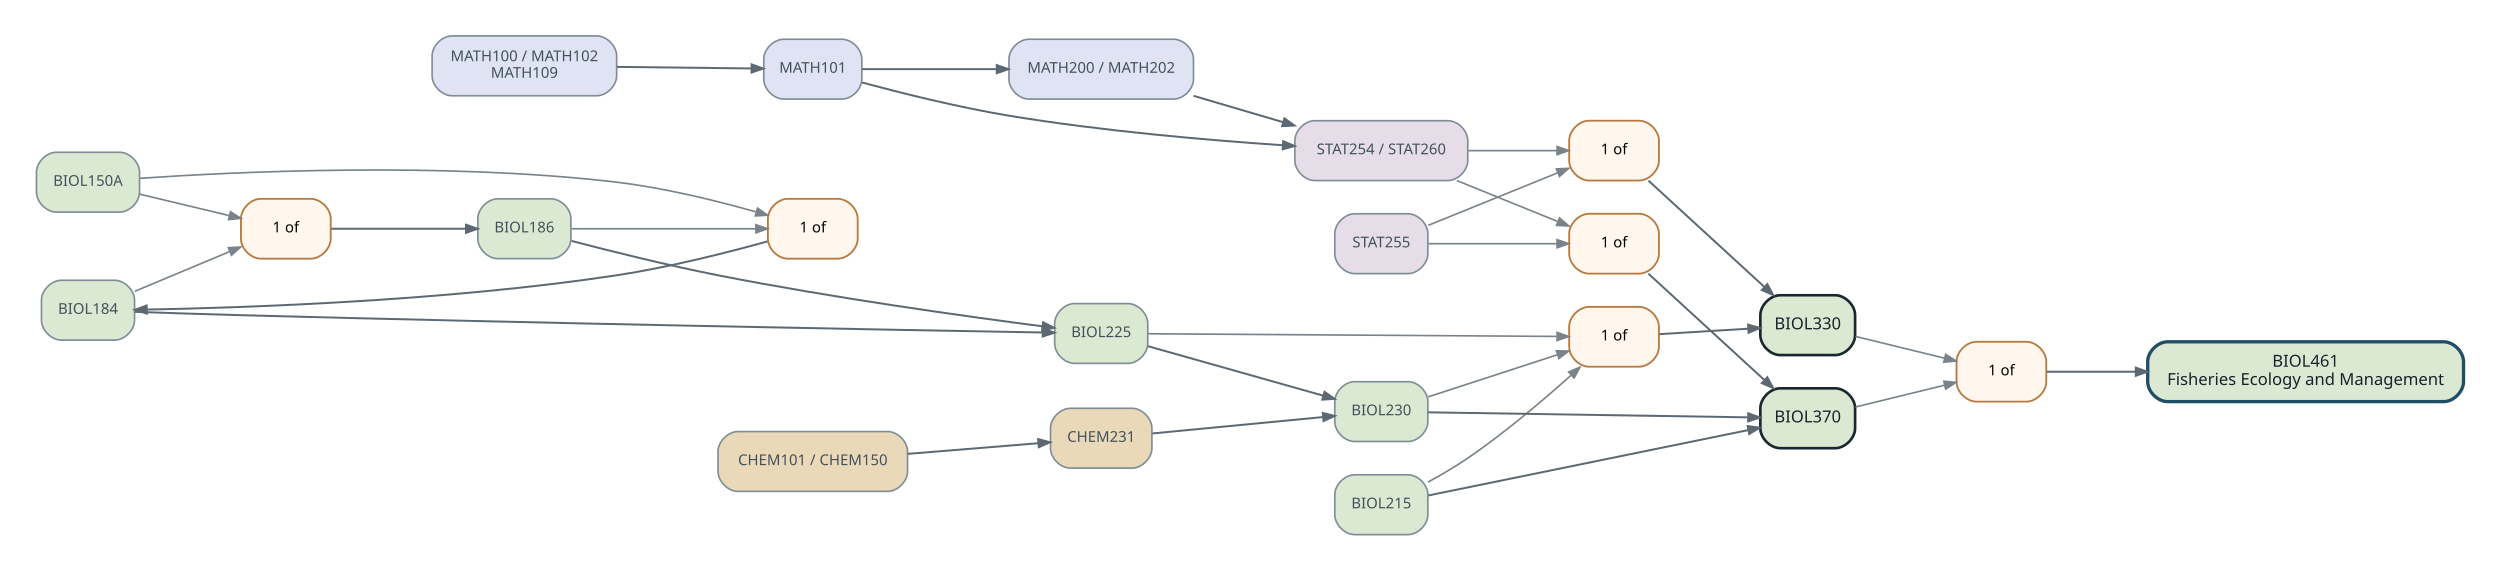
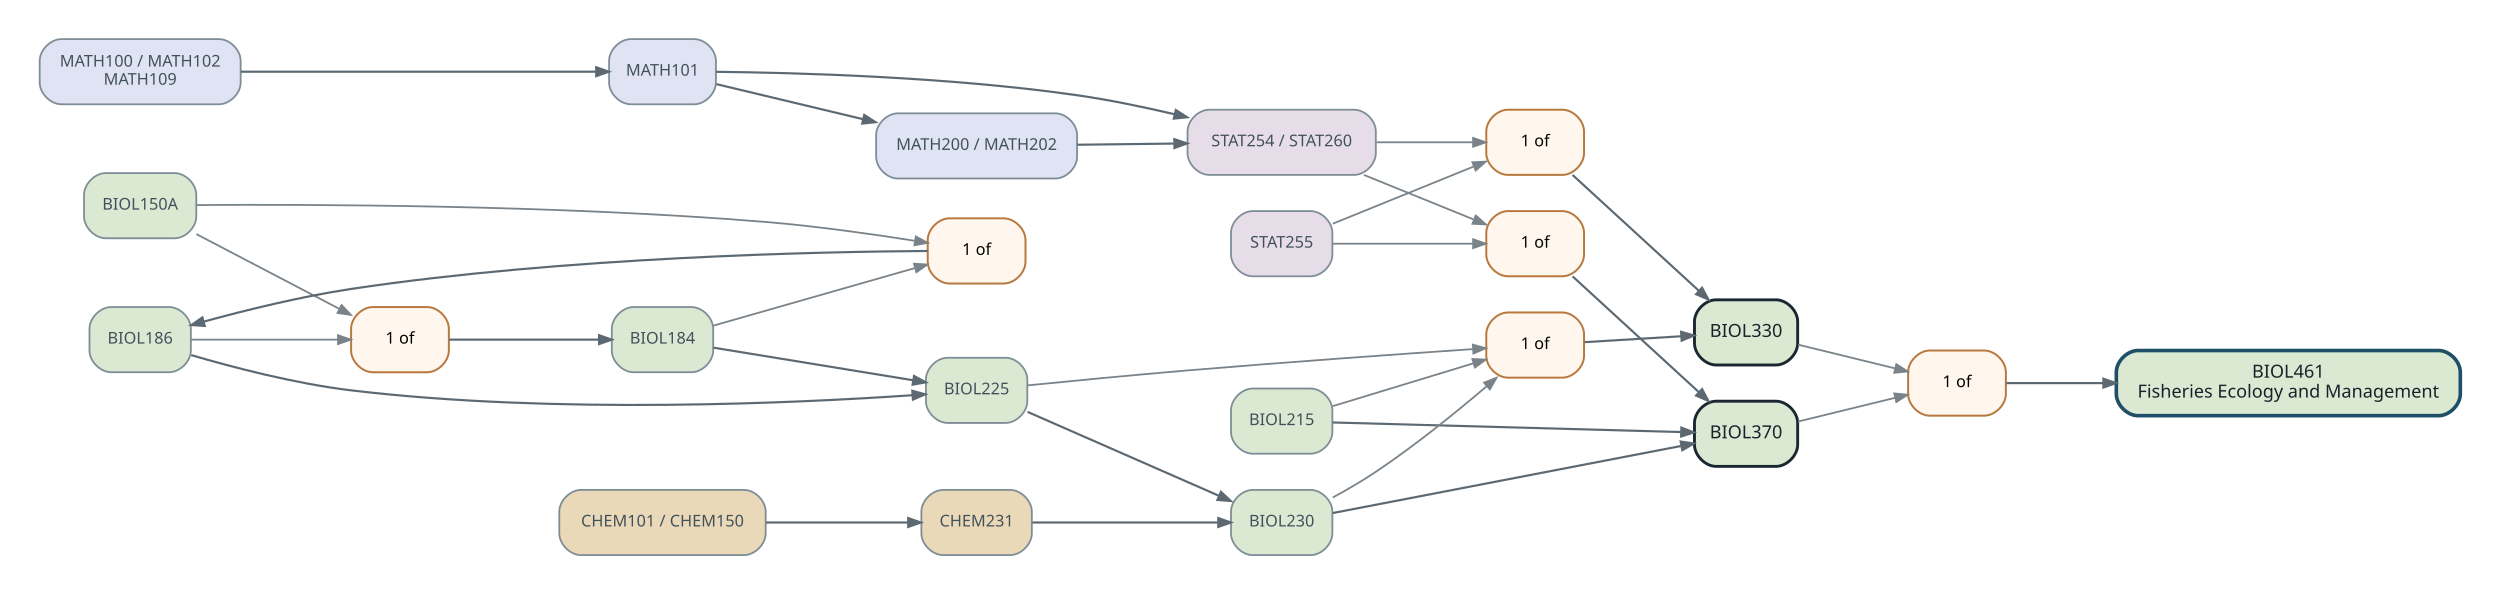
- <svg xmlns="http://www.w3.org/2000/svg" xmlns:xlink="http://www.w3.org/1999/xlink" width="1503pt" height="343pt" viewBox="0.00 0.00 1503.20 343.20">
-   <g id="graph0" class="graph" transform="scale(1 1) rotate(0) translate(21.6 321.6)">
+ <svg xmlns="http://www.w3.org/2000/svg" xmlns:xlink="http://www.w3.org/1999/xlink" width="1380pt" height="328pt" viewBox="0.00 0.00 1380.20 328.20">
+   <g id="graph0" class="graph" transform="scale(1 1) rotate(0) translate(21.6 306.6)">
    <g id="node1" class="node">
      <g id="a_node1">
        <a xlink:href="../../../courses/BIOL150A.html" xlink:title="BIOL150A: Modern Biology" target="_top">
-           <path fill="#dbe8d2" stroke="#7e8d96" d="M50,-230C50,-230 12,-230 12,-230 6,-230 0,-224 0,-218 0,-218 0,-206 0,-206 0,-200 6,-194 12,-194 12,-194 50,-194 50,-194 56,-194 62,-200 62,-206 62,-206 62,-218 62,-218 62,-224 56,-230 50,-230" />
-           <text text-anchor="middle" x="31" y="-209.8" font-family="Avenir Next" font-size="9.00" fill="#41515b">BIOL150A</text>
+           <path fill="#dbe8d2" stroke="#7e8d96" d="M74.5,-211C74.5,-211 36.5,-211 36.5,-211 30.5,-211 24.5,-205 24.5,-199 24.5,-199 24.5,-187 24.5,-187 24.5,-181 30.5,-175 36.5,-175 36.5,-175 74.5,-175 74.5,-175 80.5,-175 86.5,-181 86.5,-187 86.5,-187 86.5,-199 86.5,-199 86.5,-205 80.5,-211 74.5,-211" />
+           <text text-anchor="middle" x="55.5" y="-190.8" font-family="Avenir Next" font-size="9.00" fill="#41515b">BIOL150A</text>
        </a>
      </g>
    </g>
    <g id="node17" class="node">
-       <path fill="#fff7ee" stroke="#b7793f" stroke-width="1.1" d="M482,-202C482,-202 452,-202 452,-202 446,-202 440,-196 440,-190 440,-190 440,-178 440,-178 440,-172 446,-166 452,-166 452,-166 482,-166 482,-166 488,-166 494,-172 494,-178 494,-178 494,-190 494,-190 494,-196 488,-202 482,-202" />
-       <text text-anchor="middle" x="467" y="-181.8" font-family="Avenir Next" font-size="9.00">1 of</text>
+       <path fill="#fff7ee" stroke="#b7793f" stroke-width="1.1" d="M214,-137C214,-137 184,-137 184,-137 178,-137 172,-131 172,-125 172,-125 172,-113 172,-113 172,-107 178,-101 184,-101 184,-101 214,-101 214,-101 220,-101 226,-107 226,-113 226,-113 226,-125 226,-125 226,-131 220,-137 214,-137" />
+       <text text-anchor="middle" x="199" y="-116.8" font-family="Avenir Next" font-size="9.00">1 of</text>
    </g>
    <g id="edge1" class="edge">
-       <path fill="none" stroke="#7a8389" d="M62.3,-214.35C118.87,-218.22 244.33,-224.35 349,-212 377.76,-208.61 409.69,-200.67 432.92,-194.12" />
-       <polygon fill="#7a8389" stroke="#7a8389" points="433.78,-196.42 439.83,-192.13 432.43,-191.71 433.78,-196.42" />
+       <path fill="none" stroke="#7a8389" d="M86.51,-177.31C109.64,-165.21 141.6,-148.5 165.37,-136.07" />
+       <polygon fill="#7a8389" stroke="#7a8389" points="166.77,-138.1 171.84,-132.68 164.5,-133.75 166.77,-138.1" />
    </g>
    <g id="node18" class="node">
-       <path fill="#fff7ee" stroke="#b7793f" stroke-width="1.1" d="M165,-202C165,-202 135,-202 135,-202 129,-202 123,-196 123,-190 123,-190 123,-178 123,-178 123,-172 129,-166 135,-166 135,-166 165,-166 165,-166 171,-166 177,-172 177,-178 177,-178 177,-190 177,-190 177,-196 171,-202 165,-202" />
-       <text text-anchor="middle" x="150" y="-181.8" font-family="Avenir Next" font-size="9.00">1 of</text>
+       <path fill="#fff7ee" stroke="#b7793f" stroke-width="1.1" d="M532.5,-186C532.5,-186 502.5,-186 502.5,-186 496.5,-186 490.5,-180 490.5,-174 490.5,-174 490.5,-162 490.5,-162 490.5,-156 496.5,-150 502.5,-150 502.5,-150 532.5,-150 532.5,-150 538.5,-150 544.5,-156 544.5,-162 544.5,-162 544.5,-174 544.5,-174 544.5,-180 538.5,-186 532.5,-186" />
+       <text text-anchor="middle" x="517.5" y="-165.8" font-family="Avenir Next" font-size="9.00">1 of</text>
    </g>
    <g id="edge4" class="edge">
-       <path fill="none" stroke="#7a8389" d="M62.13,-204.79C78.6,-200.85 99.03,-195.96 115.94,-191.91" />
-       <polygon fill="#7a8389" stroke="#7a8389" points="116.71,-194.25 122.95,-190.24 115.57,-189.48 116.71,-194.25" />
+       <path fill="none" stroke="#7a8389" d="M86.51,-193.34C146.42,-193.77 285.02,-193.52 401,-184 428.85,-181.71 460.26,-177.24 483.28,-173.6" />
+       <polygon fill="#7a8389" stroke="#7a8389" points="483.92,-175.98 490.45,-172.46 483.15,-171.14 483.92,-175.98" />
    </g>
    <g id="node2" class="node">
      <g id="a_node2">
-         <a xlink:href="../../../courses/BIOL184.html" xlink:title="BIOL184: Evolution and Biodiversity" target="_top">
-           <path fill="#dbe8d2" stroke="#7e8d96" d="M47,-153C47,-153 15,-153 15,-153 9,-153 3,-147 3,-141 3,-141 3,-129 3,-129 3,-123 9,-117 15,-117 15,-117 47,-117 47,-117 53,-117 59,-123 59,-129 59,-129 59,-141 59,-141 59,-147 53,-153 47,-153" />
-           <text text-anchor="middle" x="31" y="-132.8" font-family="Avenir Next" font-size="9.00" fill="#41515b">BIOL184</text>
+         <a xlink:href="../../../courses/BIOL186.html" xlink:title="BIOL186: Physiology and Cell Biology" target="_top">
+           <path fill="#dbe8d2" stroke="#7e8d96" d="M71.5,-137C71.5,-137 39.5,-137 39.5,-137 33.5,-137 27.5,-131 27.5,-125 27.5,-125 27.5,-113 27.5,-113 27.5,-107 33.5,-101 39.5,-101 39.5,-101 71.5,-101 71.5,-101 77.5,-101 83.5,-107 83.5,-113 83.5,-113 83.5,-125 83.5,-125 83.5,-131 77.5,-137 71.5,-137" />
+           <text text-anchor="middle" x="55.5" y="-116.8" font-family="Avenir Next" font-size="9.00" fill="#41515b">BIOL186</text>
        </a>
      </g>
    </g>
    <g id="node7" class="node">
      <g id="a_node7">
        <a xlink:href="../../../courses/BIOL225.html" xlink:title="BIOL225: Principles of Cell Biology" target="_top">
-           <path fill="#dbe8d2" stroke="#7e8d96" d="M656.5,-139C656.5,-139 624.5,-139 624.5,-139 618.5,-139 612.5,-133 612.5,-127 612.5,-127 612.5,-115 612.5,-115 612.5,-109 618.5,-103 624.5,-103 624.5,-103 656.5,-103 656.5,-103 662.5,-103 668.5,-109 668.5,-115 668.5,-115 668.5,-127 668.5,-127 668.5,-133 662.5,-139 656.5,-139" />
-           <text text-anchor="middle" x="640.5" y="-118.8" font-family="Avenir Next" font-size="9.00" fill="#41515b">BIOL225</text>
-         </a>
-       </g>
-     </g>
-     <g id="edge8" class="edge">
-       <path fill="none" stroke="#5d6972" stroke-width="1.2" d="M59.07,-134.02C77.17,-133.39 101.51,-132.58 123,-132 304.68,-127.07 522.35,-123.05 605.21,-121.59" />
-       <polygon fill="#5d6972" stroke="#5d6972" stroke-width="1.2" points="605.38,-124.04 612.34,-121.47 605.3,-119.14 605.38,-124.04" />
-     </g>
-     <g id="edge5" class="edge">
-       <path fill="none" stroke="#7a8389" d="M59.14,-146.36C76.06,-153.45 97.96,-162.62 115.9,-170.14" />
-       <polygon fill="#7a8389" stroke="#7a8389" points="115.41,-172.59 122.82,-173.03 117.31,-168.07 115.41,-172.59" />
+           <path fill="#dbe8d2" stroke="#7e8d96" d="M533.5,-109C533.5,-109 501.5,-109 501.5,-109 495.5,-109 489.5,-103 489.5,-97 489.5,-97 489.5,-85 489.5,-85 489.5,-79 495.5,-73 501.5,-73 501.5,-73 533.5,-73 533.5,-73 539.5,-73 545.5,-79 545.5,-85 545.5,-85 545.5,-97 545.5,-97 545.5,-103 539.5,-109 533.5,-109" />
+           <text text-anchor="middle" x="517.5" y="-88.8" font-family="Avenir Next" font-size="9.00" fill="#41515b">BIOL225</text>
+         </a>
+       </g>
+     </g>
+     <g id="edge7" class="edge">
+       <path fill="none" stroke="#5d6972" stroke-width="1.2" d="M83.7,-110.46C106.9,-103.65 141.27,-94.67 172,-91 284.71,-77.53 419.64,-84.03 481.9,-88.3" />
+       <polygon fill="#5d6972" stroke="#5d6972" stroke-width="1.2" points="481.97,-90.76 489.13,-88.8 482.32,-85.87 481.97,-90.76" />
+     </g>
+     <g id="edge2" class="edge">
+       <path fill="none" stroke="#7a8389" d="M83.78,-119C106.88,-119 140.07,-119 164.72,-119" />
+       <polygon fill="#7a8389" stroke="#7a8389" points="164.76,-121.45 171.76,-119 164.76,-116.55 164.76,-121.45" />
    </g>
    <g id="node3" class="node">
      <g id="a_node3">
-         <a xlink:href="../../../courses/BIOL186.html" xlink:title="BIOL186: Physiology and Cell Biology" target="_top">
-           <path fill="#dbe8d2" stroke="#7e8d96" d="M309.5,-202C309.5,-202 277.5,-202 277.5,-202 271.5,-202 265.5,-196 265.5,-190 265.5,-190 265.5,-178 265.5,-178 265.5,-172 271.5,-166 277.5,-166 277.5,-166 309.5,-166 309.5,-166 315.5,-166 321.5,-172 321.5,-178 321.5,-178 321.5,-190 321.5,-190 321.5,-196 315.5,-202 309.5,-202" />
-           <text text-anchor="middle" x="293.5" y="-181.8" font-family="Avenir Next" font-size="9.00" fill="#41515b">BIOL186</text>
-         </a>
-       </g>
-     </g>
-     <g id="edge7" class="edge">
-       <path fill="none" stroke="#5d6972" stroke-width="1.2" d="M321.89,-176.65C345.2,-170.57 379.63,-161.98 410,-156 478.74,-142.45 559.94,-131.17 604.99,-125.32" />
-       <polygon fill="#5d6972" stroke="#5d6972" stroke-width="1.2" points="605.54,-127.72 612.16,-124.39 604.91,-122.86 605.54,-127.72" />
-     </g>
-     <g id="edge2" class="edge">
-       <path fill="none" stroke="#7a8389" d="M321.67,-184C351.79,-184 400.38,-184 432.75,-184" />
-       <polygon fill="#7a8389" stroke="#7a8389" points="432.8,-186.45 439.8,-184 432.8,-181.55 432.8,-186.45" />
-     </g>
-     <g id="node4" class="node">
-       <g id="a_node4">
        <a xlink:href="../../../courses/MATH100.html" xlink:title="Equivalent or cross-listed: MATH100: Calculus I | MATH102: Calculus for Students in the Social and Biological Sciences | MATH109: Introduction to Calculus" target="_top">
-           <path fill="#dfe3f4" stroke="#7e8d96" d="M337,-300C337,-300 250,-300 250,-300 244,-300 238,-294 238,-288 238,-288 238,-276 238,-276 238,-270 244,-264 250,-264 250,-264 337,-264 337,-264 343,-264 349,-270 349,-276 349,-276 349,-288 349,-288 349,-294 343,-300 337,-300" />
-           <text text-anchor="middle" x="293.5" y="-284.8" font-family="Avenir Next" font-size="9.00" fill="#41515b">MATH100 / MATH102</text>
-           <text text-anchor="middle" x="293.5" y="-274.8" font-family="Avenir Next" font-size="9.00" fill="#41515b">MATH109</text>
+           <path fill="#dfe3f4" stroke="#7e8d96" d="M99,-285C99,-285 12,-285 12,-285 6,-285 0,-279 0,-273 0,-273 0,-261 0,-261 0,-255 6,-249 12,-249 12,-249 99,-249 99,-249 105,-249 111,-255 111,-261 111,-261 111,-273 111,-273 111,-279 105,-285 99,-285" />
+           <text text-anchor="middle" x="55.5" y="-269.8" font-family="Avenir Next" font-size="9.00" fill="#41515b">MATH100 / MATH102</text>
+           <text text-anchor="middle" x="55.5" y="-259.8" font-family="Avenir Next" font-size="9.00" fill="#41515b">MATH109</text>
        </a>
      </g>
    </g>
    <g id="node6" class="node">
      <g id="a_node6">
        <a xlink:href="../../../courses/MATH101.html" xlink:title="MATH101: Calculus II" target="_top">
-           <path fill="#dfe3f4" stroke="#7e8d96" d="M484.5,-298C484.5,-298 449.5,-298 449.5,-298 443.5,-298 437.5,-292 437.5,-286 437.5,-286 437.5,-274 437.5,-274 437.5,-268 443.5,-262 449.5,-262 449.5,-262 484.5,-262 484.5,-262 490.5,-262 496.5,-268 496.5,-274 496.5,-274 496.5,-286 496.5,-286 496.5,-292 490.5,-298 484.5,-298" />
-           <text text-anchor="middle" x="467" y="-277.8" font-family="Avenir Next" font-size="9.00" fill="#41515b">MATH101</text>
+           <path fill="#dfe3f4" stroke="#7e8d96" d="M361.5,-285C361.5,-285 326.5,-285 326.5,-285 320.5,-285 314.5,-279 314.5,-273 314.5,-273 314.5,-261 314.5,-261 314.5,-255 320.5,-249 326.5,-249 326.5,-249 361.5,-249 361.5,-249 367.5,-249 373.5,-255 373.5,-261 373.5,-261 373.5,-273 373.5,-273 373.5,-279 367.5,-285 361.5,-285" />
+           <text text-anchor="middle" x="344" y="-264.8" font-family="Avenir Next" font-size="9.00" fill="#41515b">MATH101</text>
        </a>
      </g>
    </g>
    <g id="edge27" class="edge">
-       <path fill="none" stroke="#5d6972" stroke-width="1.2" d="M349.24,-281.36C375.71,-281.05 406.74,-280.69 430.16,-280.42" />
-       <polygon fill="#5d6972" stroke="#5d6972" stroke-width="1.2" points="430.2,-282.87 437.17,-280.34 430.14,-277.97 430.2,-282.87" />
+       <path fill="none" stroke="#5d6972" stroke-width="1.2" d="M111.06,-267C168.66,-267 257.81,-267 307.12,-267" />
+       <polygon fill="#5d6972" stroke="#5d6972" stroke-width="1.2" points="307.39,-269.45 314.39,-267 307.39,-264.55 307.39,-269.45" />
+     </g>
+     <g id="node4" class="node">
+       <g id="a_node4">
+         <a xlink:href="../../../courses/BIOL184.html" xlink:title="BIOL184: Evolution and Biodiversity" target="_top">
+           <path fill="#dbe8d2" stroke="#7e8d96" d="M360,-137C360,-137 328,-137 328,-137 322,-137 316,-131 316,-125 316,-125 316,-113 316,-113 316,-107 322,-101 328,-101 328,-101 360,-101 360,-101 366,-101 372,-107 372,-113 372,-113 372,-125 372,-125 372,-131 366,-137 360,-137" />
+           <text text-anchor="middle" x="344" y="-116.8" font-family="Avenir Next" font-size="9.00" fill="#41515b">BIOL184</text>
+         </a>
+       </g>
+     </g>
+     <g id="edge8" class="edge">
+       <path fill="none" stroke="#5d6972" stroke-width="1.2" d="M372.17,-114.56C402.03,-109.69 450.03,-101.85 482.39,-96.57" />
+       <polygon fill="#5d6972" stroke="#5d6972" stroke-width="1.2" points="482.94,-98.96 489.45,-95.42 482.15,-94.13 482.94,-98.96" />
+     </g>
+     <g id="edge5" class="edge">
+       <path fill="none" stroke="#7a8389" d="M372.17,-126.76C402.29,-135.37 450.88,-149.25 483.25,-158.5" />
+       <polygon fill="#7a8389" stroke="#7a8389" points="482.89,-160.95 490.3,-160.51 484.24,-156.23 482.89,-160.95" />
    </g>
    <g id="node5" class="node">
      <g id="a_node5">
        <a xlink:href="../../../courses/CHEM101.html" xlink:title="Equivalent or cross-listed: CHEM101: Fundamentals of Chemistry from Atoms to Materials | CHEM150: Engineering Chemistry" target="_top">
-           <path fill="#ead9b8" stroke="#7e8d96" d="M512,-62C512,-62 422,-62 422,-62 416,-62 410,-56 410,-50 410,-50 410,-38 410,-38 410,-32 416,-26 422,-26 422,-26 512,-26 512,-26 518,-26 524,-32 524,-38 524,-38 524,-50 524,-50 524,-56 518,-62 512,-62" />
-           <text text-anchor="middle" x="467" y="-41.8" font-family="Avenir Next" font-size="9.00" fill="#41515b">CHEM101 / CHEM150</text>
+           <path fill="#ead9b8" stroke="#7e8d96" d="M389,-36C389,-36 299,-36 299,-36 293,-36 287,-30 287,-24 287,-24 287,-12 287,-12 287,-6 293,0 299,0 299,0 389,0 389,0 395,0 401,-6 401,-12 401,-12 401,-24 401,-24 401,-30 395,-36 389,-36" />
+           <text text-anchor="middle" x="344" y="-15.8" font-family="Avenir Next" font-size="9.00" fill="#41515b">CHEM101 / CHEM150</text>
        </a>
      </g>
    </g>
    <g id="node8" class="node">
      <g id="a_node8">
        <a xlink:href="../../../courses/CHEM231.html" xlink:title="CHEM231: Introduction to Organic Chemistry" target="_top">
-           <path fill="#ead9b8" stroke="#7e8d96" d="M659,-76C659,-76 622,-76 622,-76 616,-76 610,-70 610,-64 610,-64 610,-52 610,-52 610,-46 616,-40 622,-40 622,-40 659,-40 659,-40 665,-40 671,-46 671,-52 671,-52 671,-64 671,-64 671,-70 665,-76 659,-76" />
-           <text text-anchor="middle" x="640.5" y="-55.8" font-family="Avenir Next" font-size="9.00" fill="#41515b">CHEM231</text>
+           <path fill="#ead9b8" stroke="#7e8d96" d="M536,-36C536,-36 499,-36 499,-36 493,-36 487,-30 487,-24 487,-24 487,-12 487,-12 487,-6 493,0 499,0 499,0 536,0 536,0 542,0 548,-6 548,-12 548,-12 548,-24 548,-24 548,-30 542,-36 536,-36" />
+           <text text-anchor="middle" x="517.5" y="-15.8" font-family="Avenir Next" font-size="9.00" fill="#41515b">CHEM231</text>
        </a>
      </g>
    </g>
    <g id="edge26" class="edge">
-       <path fill="none" stroke="#5d6972" stroke-width="1.2" d="M524.16,-48.58C549.89,-50.69 579.69,-53.12 602.55,-54.98" />
-       <polygon fill="#5d6972" stroke="#5d6972" stroke-width="1.2" points="602.54,-57.44 609.71,-55.57 602.94,-52.56 602.54,-57.44" />
+       <path fill="none" stroke="#5d6972" stroke-width="1.2" d="M401.16,-18C426.89,-18 456.69,-18 479.55,-18" />
+       <polygon fill="#5d6972" stroke="#5d6972" stroke-width="1.2" points="479.71,-20.45 486.71,-18 479.71,-15.55 479.71,-20.45" />
    </g>
    <g id="node9" class="node">
      <g id="a_node9">
        <a xlink:href="../../../courses/MATH200.html" xlink:title="Equivalent or cross-listed: MATH200: Calculus III | MATH202: Intermediate Calculus for CSC and EOS" target="_top">
-           <path fill="#dfe3f4" stroke="#7e8d96" d="M684,-298C684,-298 597,-298 597,-298 591,-298 585,-292 585,-286 585,-286 585,-274 585,-274 585,-268 591,-262 597,-262 597,-262 684,-262 684,-262 690,-262 696,-268 696,-274 696,-274 696,-286 696,-286 696,-292 690,-298 684,-298" />
-           <text text-anchor="middle" x="640.5" y="-277.8" font-family="Avenir Next" font-size="9.00" fill="#41515b">MATH200 / MATH202</text>
+           <path fill="#dfe3f4" stroke="#7e8d96" d="M561,-244C561,-244 474,-244 474,-244 468,-244 462,-238 462,-232 462,-232 462,-220 462,-220 462,-214 468,-208 474,-208 474,-208 561,-208 561,-208 567,-208 573,-214 573,-220 573,-220 573,-232 573,-232 573,-238 567,-244 561,-244" />
+           <text text-anchor="middle" x="517.5" y="-223.8" font-family="Avenir Next" font-size="9.00" fill="#41515b">MATH200 / MATH202</text>
        </a>
      </g>
    </g>
    <g id="edge28" class="edge">
-       <path fill="none" stroke="#5d6972" stroke-width="1.2" d="M496.71,-280C518.68,-280 549.79,-280 577.37,-280" />
-       <polygon fill="#5d6972" stroke="#5d6972" stroke-width="1.2" points="577.67,-282.45 584.67,-280 577.67,-277.55 577.67,-282.45" />
+       <path fill="none" stroke="#5d6972" stroke-width="1.2" d="M373.71,-260.14C395.77,-254.86 427.06,-247.38 454.72,-240.77" />
+       <polygon fill="#5d6972" stroke="#5d6972" stroke-width="1.2" points="455.43,-243.12 461.67,-239.11 454.29,-238.35 455.43,-243.12" />
    </g>
    <g id="node12" class="node">
      <g id="a_node12">
        <a xlink:href="../../../courses/STAT254.html" xlink:title="Equivalent or cross-listed: STAT254: Probability and Statistics for Engineers | STAT260: Introduction to Probability and Statistics I" target="_top">
-           <path fill="#e6dde9" stroke="#7e8d96" d="M849,-249C849,-249 769,-249 769,-249 763,-249 757,-243 757,-237 757,-237 757,-225 757,-225 757,-219 763,-213 769,-213 769,-213 849,-213 849,-213 855,-213 861,-219 861,-225 861,-225 861,-237 861,-237 861,-243 855,-249 849,-249" />
-           <text text-anchor="middle" x="809" y="-228.8" font-family="Avenir Next" font-size="9.00" fill="#41515b">STAT254 / STAT260</text>
+           <path fill="#e6dde9" stroke="#7e8d96" d="M726,-246C726,-246 646,-246 646,-246 640,-246 634,-240 634,-234 634,-234 634,-222 634,-222 634,-216 640,-210 646,-210 646,-210 726,-210 726,-210 732,-210 738,-216 738,-222 738,-222 738,-234 738,-234 738,-240 732,-246 726,-246" />
+           <text text-anchor="middle" x="686" y="-225.8" font-family="Avenir Next" font-size="9.00" fill="#41515b">STAT254 / STAT260</text>
        </a>
      </g>
    </g>
    <g id="edge30" class="edge">
-       <path fill="none" stroke="#5d6972" stroke-width="1.2" d="M496.62,-271.96C520.17,-265.63 554.51,-257.06 585,-252 640.53,-242.79 704.56,-237.28 749.73,-234.23" />
-       <polygon fill="#5d6972" stroke="#5d6972" stroke-width="1.2" points="749.99,-236.67 756.81,-233.76 749.66,-231.78 749.99,-236.67" />
+       <path fill="none" stroke="#5d6972" stroke-width="1.2" d="M373.59,-266.93C416.94,-266.48 501.77,-264.22 573,-254 590.55,-251.48 609.4,-247.58 626.54,-243.56" />
+       <polygon fill="#5d6972" stroke="#5d6972" stroke-width="1.2" points="627.53,-245.84 633.77,-241.83 626.39,-241.08 627.53,-245.84" />
    </g>
    <g id="node11" class="node">
      <g id="a_node11">
        <a xlink:href="../../../courses/BIOL230.html" xlink:title="BIOL230: Principles of Genetics" target="_top">
-           <path fill="#dbe8d2" stroke="#7e8d96" d="M825,-92C825,-92 793,-92 793,-92 787,-92 781,-86 781,-80 781,-80 781,-68 781,-68 781,-62 787,-56 793,-56 793,-56 825,-56 825,-56 831,-56 837,-62 837,-68 837,-68 837,-80 837,-80 837,-86 831,-92 825,-92" />
-           <text text-anchor="middle" x="809" y="-71.8" font-family="Avenir Next" font-size="9.00" fill="#41515b">BIOL230</text>
+           <path fill="#dbe8d2" stroke="#7e8d96" d="M702,-36C702,-36 670,-36 670,-36 664,-36 658,-30 658,-24 658,-24 658,-12 658,-12 658,-6 664,0 670,0 670,0 702,0 702,0 708,0 714,-6 714,-12 714,-12 714,-24 714,-24 714,-30 708,-36 702,-36" />
+           <text text-anchor="middle" x="686" y="-15.8" font-family="Avenir Next" font-size="9.00" fill="#41515b">BIOL230</text>
        </a>
      </g>
    </g>
    <g id="edge9" class="edge">
-       <path fill="none" stroke="#5d6972" stroke-width="1.2" d="M668.62,-113.34C697.41,-105.22 742.95,-92.36 774.09,-83.57" />
-       <polygon fill="#5d6972" stroke="#5d6972" stroke-width="1.2" points="774.82,-85.91 780.89,-81.65 773.49,-81.2 774.82,-85.91" />
+       <path fill="none" stroke="#5d6972" stroke-width="1.2" d="M545.62,-79.11C574.53,-66.44 620.33,-46.35 651.48,-32.7" />
+       <polygon fill="#5d6972" stroke="#5d6972" stroke-width="1.2" points="652.46,-34.94 657.89,-29.89 650.5,-30.45 652.46,-34.94" />
    </g>
    <g id="node20" class="node">
-       <path fill="#fff7ee" stroke="#b7793f" stroke-width="1.1" d="M964,-137C964,-137 934,-137 934,-137 928,-137 922,-131 922,-125 922,-125 922,-113 922,-113 922,-107 928,-101 934,-101 934,-101 964,-101 964,-101 970,-101 976,-107 976,-113 976,-113 976,-125 976,-125 976,-131 970,-137 964,-137" />
-       <text text-anchor="middle" x="949" y="-116.8" font-family="Avenir Next" font-size="9.00">1 of</text>
+       <path fill="#fff7ee" stroke="#b7793f" stroke-width="1.1" d="M841,-134C841,-134 811,-134 811,-134 805,-134 799,-128 799,-122 799,-122 799,-110 799,-110 799,-104 805,-98 811,-98 811,-98 841,-98 841,-98 847,-98 853,-104 853,-110 853,-110 853,-122 853,-122 853,-128 847,-134 841,-134" />
+       <text text-anchor="middle" x="826" y="-113.8" font-family="Avenir Next" font-size="9.00">1 of</text>
    </g>
    <g id="edge14" class="edge">
-       <path fill="none" stroke="#7a8389" d="M668.7,-120.82C724.87,-120.46 853.54,-119.62 914.63,-119.22" />
-       <polygon fill="#7a8389" stroke="#7a8389" points="914.75,-121.67 921.73,-119.17 914.72,-116.77 914.75,-121.67" />
+       <path fill="none" stroke="#7a8389" d="M545.56,-93.74C568.95,-96.08 603.69,-99.45 634,-102 689.13,-106.65 753.29,-111.17 791.45,-113.76" />
+       <polygon fill="#7a8389" stroke="#7a8389" points="791.58,-116.23 798.72,-114.26 791.91,-111.34 791.58,-116.23" />
    </g>
    <g id="edge10" class="edge">
-       <path fill="none" stroke="#5d6972" stroke-width="1.2" d="M671.27,-60.86C700.1,-63.63 743.79,-67.83 773.98,-70.73" />
-       <polygon fill="#5d6972" stroke="#5d6972" stroke-width="1.2" points="773.77,-73.17 780.97,-71.4 774.24,-68.29 773.77,-73.17" />
+       <path fill="none" stroke="#5d6972" stroke-width="1.2" d="M548.27,-18C576.98,-18 620.42,-18 650.6,-18" />
+       <polygon fill="#5d6972" stroke="#5d6972" stroke-width="1.2" points="650.97,-20.45 657.97,-18 650.97,-15.55 650.97,-20.45" />
    </g>
    <g id="edge29" class="edge">
-       <path fill="none" stroke="#5d6972" stroke-width="1.2" d="M696.02,-263.96C713.27,-258.88 732.39,-253.25 749.88,-248.1" />
-       <polygon fill="#5d6972" stroke="#5d6972" stroke-width="1.2" points="750.73,-250.41 756.75,-246.08 749.34,-245.71 750.73,-250.41" />
+       <path fill="none" stroke="#5d6972" stroke-width="1.2" d="M573.02,-226.65C590.11,-226.86 609.05,-227.09 626.41,-227.3" />
+       <polygon fill="#5d6972" stroke="#5d6972" stroke-width="1.2" points="626.72,-229.75 633.75,-227.38 626.78,-224.85 626.72,-229.75" />
    </g>
    <g id="node10" class="node">
      <g id="a_node10">
        <a xlink:href="../../../courses/BIOL215.html" xlink:title="BIOL215: Principles of Ecology" target="_top">
-           <path fill="#dbe8d2" stroke="#7e8d96" d="M825,-36C825,-36 793,-36 793,-36 787,-36 781,-30 781,-24 781,-24 781,-12 781,-12 781,-6 787,0 793,0 793,0 825,0 825,0 831,0 837,-6 837,-12 837,-12 837,-24 837,-24 837,-30 831,-36 825,-36" />
-           <text text-anchor="middle" x="809" y="-15.8" font-family="Avenir Next" font-size="9.00" fill="#41515b">BIOL215</text>
+           <path fill="#dbe8d2" stroke="#7e8d96" d="M702,-92C702,-92 670,-92 670,-92 664,-92 658,-86 658,-80 658,-80 658,-68 658,-68 658,-62 664,-56 670,-56 670,-56 702,-56 702,-56 708,-56 714,-62 714,-68 714,-68 714,-80 714,-80 714,-86 708,-92 702,-92" />
+           <text text-anchor="middle" x="686" y="-71.8" font-family="Avenir Next" font-size="9.00" fill="#41515b">BIOL215</text>
        </a>
      </g>
    </g>
    <g id="node15" class="node">
      <g id="a_node15">
        <a xlink:href="../../../courses/BIOL370.html" xlink:title="BIOL370: Conservation Biology" target="_top">
-           <path fill="#dbe8d2" stroke="#1b2730" stroke-width="1.6" d="M1082,-88C1082,-88 1049,-88 1049,-88 1043,-88 1037,-82 1037,-76 1037,-76 1037,-64 1037,-64 1037,-58 1043,-52 1049,-52 1049,-52 1082,-52 1082,-52 1088,-52 1094,-58 1094,-64 1094,-64 1094,-76 1094,-76 1094,-82 1088,-88 1082,-88" />
-           <text text-anchor="middle" x="1065.5" y="-67.5" font-family="Avenir Next" font-size="10.00" fill="#17232b">BIOL370</text>
+           <path fill="#dbe8d2" stroke="#1b2730" stroke-width="1.6" d="M959,-85C959,-85 926,-85 926,-85 920,-85 914,-79 914,-73 914,-73 914,-61 914,-61 914,-55 920,-49 926,-49 926,-49 959,-49 959,-49 965,-49 971,-55 971,-61 971,-61 971,-73 971,-73 971,-79 965,-85 959,-85" />
+           <text text-anchor="middle" x="942.5" y="-64.5" font-family="Avenir Next" font-size="10.00" fill="#17232b">BIOL370</text>
        </a>
      </g>
    </g>
    <g id="edge20" class="edge">
-       <path fill="none" stroke="#5d6972" stroke-width="1.2" d="M837.24,-23.56C883.77,-33.07 978.53,-52.43 1029.76,-62.9" />
-       <polygon fill="#5d6972" stroke="#5d6972" stroke-width="1.2" points="1029.34,-65.32 1036.69,-64.32 1030.32,-60.52 1029.34,-65.32" />
+       <path fill="none" stroke="#5d6972" stroke-width="1.2" d="M714.24,-73.25C760.68,-71.97 855.14,-69.38 906.44,-67.96" />
+       <polygon fill="#5d6972" stroke="#5d6972" stroke-width="1.2" points="906.76,-70.41 913.69,-67.76 906.62,-65.51 906.76,-70.41" />
    </g>
    <g id="edge13" class="edge">
-       <path fill="none" stroke="#7a8389" d="M837.06,-31.58C844.97,-35.88 853.5,-40.87 861,-46 883.08,-61.11 906.19,-80.7 923.04,-95.79" />
-       <polygon fill="#7a8389" stroke="#7a8389" points="921.66,-97.85 928.5,-100.72 924.94,-94.21 921.66,-97.85" />
+       <path fill="none" stroke="#7a8389" d="M714.26,-82.3C736.57,-89.09 768.2,-98.71 791.94,-105.94" />
+       <polygon fill="#7a8389" stroke="#7a8389" points="791.32,-108.31 798.73,-108 792.75,-103.62 791.32,-108.31" />
    </g>
    <g id="edge21" class="edge">
-       <path fill="none" stroke="#5d6972" stroke-width="1.2" d="M837.24,-73.57C883.68,-72.84 978.14,-71.36 1029.44,-70.55" />
-       <polygon fill="#5d6972" stroke="#5d6972" stroke-width="1.2" points="1029.73,-73 1036.69,-70.44 1029.65,-68.1 1029.73,-73" />
+       <path fill="none" stroke="#5d6972" stroke-width="1.2" d="M714.24,-23.24C760.77,-32.2 855.53,-50.45 906.76,-60.31" />
+       <polygon fill="#5d6972" stroke="#5d6972" stroke-width="1.2" points="906.35,-62.73 913.69,-61.65 907.28,-57.92 906.35,-62.73" />
    </g>
    <g id="edge15" class="edge">
-       <path fill="none" stroke="#7a8389" d="M837.26,-82.89C859.57,-90.16 891.2,-100.48 914.94,-108.22" />
-       <polygon fill="#7a8389" stroke="#7a8389" points="914.31,-110.59 921.73,-110.43 915.83,-105.93 914.31,-110.59" />
+       <path fill="none" stroke="#7a8389" d="M714.26,-31.82C722.09,-36.09 730.53,-41 738,-46 759.57,-60.43 782.37,-78.91 799.22,-93.26" />
+       <polygon fill="#7a8389" stroke="#7a8389" points="797.78,-95.26 804.69,-97.96 800.97,-91.54 797.78,-95.26" />
    </g>
    <g id="node19" class="node">
-       <path fill="#fff7ee" stroke="#b7793f" stroke-width="1.1" d="M964,-249C964,-249 934,-249 934,-249 928,-249 922,-243 922,-237 922,-237 922,-225 922,-225 922,-219 928,-213 934,-213 934,-213 964,-213 964,-213 970,-213 976,-219 976,-225 976,-225 976,-237 976,-237 976,-243 970,-249 964,-249" />
-       <text text-anchor="middle" x="949" y="-228.8" font-family="Avenir Next" font-size="9.00">1 of</text>
+       <path fill="#fff7ee" stroke="#b7793f" stroke-width="1.1" d="M841,-246C841,-246 811,-246 811,-246 805,-246 799,-240 799,-234 799,-234 799,-222 799,-222 799,-216 805,-210 811,-210 811,-210 841,-210 841,-210 847,-210 853,-216 853,-222 853,-222 853,-234 853,-234 853,-240 847,-246 841,-246" />
+       <text text-anchor="middle" x="826" y="-225.8" font-family="Avenir Next" font-size="9.00">1 of</text>
    </g>
    <g id="edge12" class="edge">
-       <path fill="none" stroke="#7a8389" d="M861.39,-231C879.2,-231 898.68,-231 914.66,-231" />
-       <polygon fill="#7a8389" stroke="#7a8389" points="914.73,-233.45 921.73,-231 914.73,-228.55 914.73,-233.45" />
+       <path fill="none" stroke="#7a8389" d="M738.39,-228C756.2,-228 775.68,-228 791.66,-228" />
+       <polygon fill="#7a8389" stroke="#7a8389" points="791.73,-230.45 798.73,-228 791.73,-225.55 791.73,-230.45" />
    </g>
    <g id="node21" class="node">
-       <path fill="#fff7ee" stroke="#b7793f" stroke-width="1.1" d="M964,-193C964,-193 934,-193 934,-193 928,-193 922,-187 922,-181 922,-181 922,-169 922,-169 922,-163 928,-157 934,-157 934,-157 964,-157 964,-157 970,-157 976,-163 976,-169 976,-169 976,-181 976,-181 976,-187 970,-193 964,-193" />
-       <text text-anchor="middle" x="949" y="-172.8" font-family="Avenir Next" font-size="9.00">1 of</text>
+       <path fill="#fff7ee" stroke="#b7793f" stroke-width="1.1" d="M841,-190C841,-190 811,-190 811,-190 805,-190 799,-184 799,-178 799,-178 799,-166 799,-166 799,-160 805,-154 811,-154 811,-154 841,-154 841,-154 847,-154 853,-160 853,-166 853,-166 853,-178 853,-178 853,-184 847,-190 841,-190" />
+       <text text-anchor="middle" x="826" y="-169.8" font-family="Avenir Next" font-size="9.00">1 of</text>
    </g>
    <g id="edge19" class="edge">
-       <path fill="none" stroke="#7a8389" d="M854.42,-212.97C874.04,-205.01 896.7,-195.82 914.81,-188.47" />
-       <polygon fill="#7a8389" stroke="#7a8389" points="916.2,-190.55 921.77,-185.65 914.36,-186.01 916.2,-190.55" />
+       <path fill="none" stroke="#7a8389" d="M731.42,-209.97C751.04,-202.01 773.7,-192.82 791.81,-185.47" />
+       <polygon fill="#7a8389" stroke="#7a8389" points="793.2,-187.55 798.77,-182.65 791.36,-183.01 793.2,-187.55" />
    </g>
    <g id="node13" class="node">
      <g id="a_node13">
        <a xlink:href="../../../courses/STAT255.html" xlink:title="STAT255: Statistics for Life Sciences I" target="_top">
-           <path fill="#e6dde9" stroke="#7e8d96" d="M825,-193C825,-193 793,-193 793,-193 787,-193 781,-187 781,-181 781,-181 781,-169 781,-169 781,-163 787,-157 793,-157 793,-157 825,-157 825,-157 831,-157 837,-163 837,-169 837,-169 837,-181 837,-181 837,-187 831,-193 825,-193" />
-           <text text-anchor="middle" x="809" y="-172.8" font-family="Avenir Next" font-size="9.00" fill="#41515b">STAT255</text>
+           <path fill="#e6dde9" stroke="#7e8d96" d="M702,-190C702,-190 670,-190 670,-190 664,-190 658,-184 658,-178 658,-178 658,-166 658,-166 658,-160 664,-154 670,-154 670,-154 702,-154 702,-154 708,-154 714,-160 714,-166 714,-166 714,-178 714,-178 714,-184 708,-190 702,-190" />
+           <text text-anchor="middle" x="686" y="-169.8" font-family="Avenir Next" font-size="9.00" fill="#41515b">STAT255</text>
        </a>
      </g>
    </g>
    <g id="edge11" class="edge">
-       <path fill="none" stroke="#7a8389" d="M837.26,-186.06C859.57,-195.12 891.2,-207.95 914.94,-217.59" />
-       <polygon fill="#7a8389" stroke="#7a8389" points="914.32,-219.98 921.73,-220.34 916.16,-215.44 914.32,-219.98" />
+       <path fill="none" stroke="#7a8389" d="M714.26,-183.06C736.57,-192.12 768.2,-204.95 791.94,-214.59" />
+       <polygon fill="#7a8389" stroke="#7a8389" points="791.32,-216.98 798.73,-217.34 793.16,-212.44 791.32,-216.98" />
    </g>
    <g id="edge18" class="edge">
-       <path fill="none" stroke="#7a8389" d="M837.26,-175C859.47,-175 890.93,-175 914.64,-175" />
-       <polygon fill="#7a8389" stroke="#7a8389" points="914.73,-177.45 921.73,-175 914.73,-172.55 914.73,-177.45" />
+       <path fill="none" stroke="#7a8389" d="M714.26,-172C736.47,-172 767.93,-172 791.64,-172" />
+       <polygon fill="#7a8389" stroke="#7a8389" points="791.73,-174.45 798.73,-172 791.73,-169.55 791.73,-174.45" />
    </g>
    <g id="node14" class="node">
      <g id="a_node14">
        <a xlink:href="../../../courses/BIOL330.html" xlink:title="BIOL330: Study Design and Data Analysis" target="_top">
-           <path fill="#dbe8d2" stroke="#1b2730" stroke-width="1.6" d="M1082,-144C1082,-144 1049,-144 1049,-144 1043,-144 1037,-138 1037,-132 1037,-132 1037,-120 1037,-120 1037,-114 1043,-108 1049,-108 1049,-108 1082,-108 1082,-108 1088,-108 1094,-114 1094,-120 1094,-120 1094,-132 1094,-132 1094,-138 1088,-144 1082,-144" />
-           <text text-anchor="middle" x="1065.5" y="-123.5" font-family="Avenir Next" font-size="10.00" fill="#17232b">BIOL330</text>
+           <path fill="#dbe8d2" stroke="#1b2730" stroke-width="1.6" d="M959,-141C959,-141 926,-141 926,-141 920,-141 914,-135 914,-129 914,-129 914,-117 914,-117 914,-111 920,-105 926,-105 926,-105 959,-105 959,-105 965,-105 971,-111 971,-117 971,-117 971,-129 971,-129 971,-135 965,-141 959,-141" />
+           <text text-anchor="middle" x="942.5" y="-120.5" font-family="Avenir Next" font-size="10.00" fill="#17232b">BIOL330</text>
        </a>
      </g>
    </g>
    <g id="node22" class="node">
-       <path fill="#fff7ee" stroke="#b7793f" stroke-width="1.1" d="M1197,-116C1197,-116 1167,-116 1167,-116 1161,-116 1155,-110 1155,-104 1155,-104 1155,-92 1155,-92 1155,-86 1161,-80 1167,-80 1167,-80 1197,-80 1197,-80 1203,-80 1209,-86 1209,-92 1209,-92 1209,-104 1209,-104 1209,-110 1203,-116 1197,-116" />
-       <text text-anchor="middle" x="1182" y="-95.8" font-family="Avenir Next" font-size="9.00">1 of</text>
+       <path fill="#fff7ee" stroke="#b7793f" stroke-width="1.1" d="M1074,-113C1074,-113 1044,-113 1044,-113 1038,-113 1032,-107 1032,-101 1032,-101 1032,-89 1032,-89 1032,-83 1038,-77 1044,-77 1044,-77 1074,-77 1074,-77 1080,-77 1086,-83 1086,-89 1086,-89 1086,-101 1086,-101 1086,-107 1080,-113 1074,-113" />
+       <text text-anchor="middle" x="1059" y="-92.8" font-family="Avenir Next" font-size="9.00">1 of</text>
    </g>
    <g id="edge23" class="edge">
-       <path fill="none" stroke="#7a8389" d="M1094.22,-119.22C1110.32,-115.28 1130.71,-110.3 1147.68,-106.15" />
-       <polygon fill="#7a8389" stroke="#7a8389" points="1148.5,-108.47 1154.72,-104.43 1147.34,-103.71 1148.5,-108.47" />
+       <path fill="none" stroke="#7a8389" d="M971.22,-116.22C987.32,-112.28 1007.71,-107.3 1024.68,-103.15" />
+       <polygon fill="#7a8389" stroke="#7a8389" points="1025.5,-105.47 1031.72,-101.43 1024.34,-100.71 1025.5,-105.47" />
    </g>
    <g id="edge24" class="edge">
-       <path fill="none" stroke="#7a8389" d="M1094.22,-76.78C1110.32,-80.72 1130.71,-85.7 1147.68,-89.85" />
-       <polygon fill="#7a8389" stroke="#7a8389" points="1147.34,-92.29 1154.72,-91.57 1148.5,-87.53 1147.34,-92.29" />
+       <path fill="none" stroke="#7a8389" d="M971.22,-73.78C987.32,-77.72 1007.71,-82.7 1024.68,-86.85" />
+       <polygon fill="#7a8389" stroke="#7a8389" points="1024.34,-89.29 1031.72,-88.57 1025.5,-84.53 1024.34,-89.29" />
    </g>
    <g id="node16" class="node">
      <g id="a_node16">
        <a xlink:href="../../../courses/BIOL461.html" xlink:title="BIOL461: Fisheries Ecology and Management" target="_top">
-           <path fill="#dbe8d2" stroke="#1f4f66" stroke-width="2" d="M1448,-116C1448,-116 1282,-116 1282,-116 1276,-116 1270,-110 1270,-104 1270,-104 1270,-92 1270,-92 1270,-86 1276,-80 1282,-80 1282,-80 1448,-80 1448,-80 1454,-80 1460,-86 1460,-92 1460,-92 1460,-104 1460,-104 1460,-110 1454,-116 1448,-116" />
-           <text text-anchor="middle" x="1365" y="-101" font-family="Avenir Next" font-size="10.00" fill="#17232b">BIOL461</text>
-           <text text-anchor="middle" x="1365" y="-90" font-family="Avenir Next" font-size="10.00" fill="#17232b">Fisheries Ecology and Management</text>
+           <path fill="#dbe8d2" stroke="#1f4f66" stroke-width="2" d="M1325,-113C1325,-113 1159,-113 1159,-113 1153,-113 1147,-107 1147,-101 1147,-101 1147,-89 1147,-89 1147,-83 1153,-77 1159,-77 1159,-77 1325,-77 1325,-77 1331,-77 1337,-83 1337,-89 1337,-89 1337,-101 1337,-101 1337,-107 1331,-113 1325,-113" />
+           <text text-anchor="middle" x="1242" y="-98" font-family="Avenir Next" font-size="10.00" fill="#17232b">BIOL461</text>
+           <text text-anchor="middle" x="1242" y="-87" font-family="Avenir Next" font-size="10.00" fill="#17232b">Fisheries Ecology and Management</text>
        </a>
      </g>
    </g>
    <g id="edge3" class="edge">
-       <path fill="none" stroke="#5d6972" stroke-width="1.2" d="M439.76,-176.38C416.22,-169.86 380.59,-160.79 349,-156 247.02,-140.53 124.88,-136.46 66.45,-135.38" />
-       <polygon fill="#5d6972" stroke="#5d6972" stroke-width="1.2" points="66.35,-132.93 59.31,-135.26 66.26,-137.83 66.35,-132.93" />
+       <path fill="none" stroke="#5d6972" stroke-width="1.2" d="M226.23,-119C249.42,-119 283.4,-119 308.74,-119" />
+       <polygon fill="#5d6972" stroke="#5d6972" stroke-width="1.2" points="308.97,-121.45 315.97,-119 308.97,-116.55 308.97,-121.45" />
    </g>
    <g id="edge6" class="edge">
-       <path fill="none" stroke="#5d6972" stroke-width="1.2" d="M177.28,-184C200.12,-184 233.36,-184 258.28,-184" />
-       <polygon fill="#5d6972" stroke="#5d6972" stroke-width="1.2" points="258.39,-186.45 265.39,-184 258.39,-181.55 258.39,-186.45" />
+       <path fill="none" stroke="#5d6972" stroke-width="1.2" d="M490.41,-167.98C432.68,-167.59 289.91,-164.74 172,-147 144.26,-142.83 113.42,-135.19 90.58,-128.95" />
+       <polygon fill="#5d6972" stroke="#5d6972" stroke-width="1.2" points="91.17,-126.56 83.77,-127.06 89.86,-131.29 91.17,-126.56" />
    </g>
    <g id="edge16" class="edge">
-       <path fill="none" stroke="#5d6972" stroke-width="1.2" d="M969.68,-212.95C988.94,-195.3 1018.33,-168.34 1039.29,-149.12" />
-       <polygon fill="#5d6972" stroke="#5d6972" stroke-width="1.2" points="1041.19,-150.7 1044.69,-144.17 1037.88,-147.09 1041.19,-150.7" />
+       <path fill="none" stroke="#5d6972" stroke-width="1.2" d="M846.68,-209.95C865.94,-192.3 895.33,-165.34 916.29,-146.12" />
+       <polygon fill="#5d6972" stroke="#5d6972" stroke-width="1.2" points="918.19,-147.7 921.69,-141.17 914.88,-144.09 918.19,-147.7" />
    </g>
    <g id="edge17" class="edge">
-       <path fill="none" stroke="#5d6972" stroke-width="1.2" d="M976.27,-120.61C992.1,-121.57 1012.45,-122.82 1029.62,-123.87" />
-       <polygon fill="#5d6972" stroke="#5d6972" stroke-width="1.2" points="1029.62,-126.32 1036.76,-124.3 1029.92,-121.43 1029.62,-126.32" />
+       <path fill="none" stroke="#5d6972" stroke-width="1.2" d="M853.27,-117.61C869.1,-118.57 889.45,-119.82 906.62,-120.87" />
+       <polygon fill="#5d6972" stroke="#5d6972" stroke-width="1.2" points="906.62,-123.32 913.76,-121.3 906.92,-118.43 906.62,-123.32" />
    </g>
    <g id="edge22" class="edge">
-       <path fill="none" stroke="#5d6972" stroke-width="1.2" d="M969.68,-156.95C988.94,-139.3 1018.33,-112.34 1039.29,-93.12" />
-       <polygon fill="#5d6972" stroke="#5d6972" stroke-width="1.2" points="1041.19,-94.7 1044.69,-88.17 1037.88,-91.09 1041.19,-94.7" />
+       <path fill="none" stroke="#5d6972" stroke-width="1.2" d="M846.68,-153.95C865.94,-136.3 895.33,-109.34 916.29,-90.12" />
+       <polygon fill="#5d6972" stroke="#5d6972" stroke-width="1.2" points="918.19,-91.7 921.69,-85.17 914.88,-88.09 918.19,-91.7" />
    </g>
    <g id="edge25" class="edge">
-       <path fill="none" stroke="#5d6972" stroke-width="1.2" d="M1209.32,-98C1223.88,-98 1243,-98 1262.82,-98" />
-       <polygon fill="#5d6972" stroke="#5d6972" stroke-width="1.2" points="1262.85,-100.45 1269.85,-98 1262.85,-95.55 1262.85,-100.45" />
+       <path fill="none" stroke="#5d6972" stroke-width="1.2" d="M1086.32,-95C1100.88,-95 1120,-95 1139.82,-95" />
+       <polygon fill="#5d6972" stroke="#5d6972" stroke-width="1.2" points="1139.85,-97.45 1146.85,-95 1139.85,-92.55 1139.85,-97.45" />
    </g>
  </g>
</svg>
